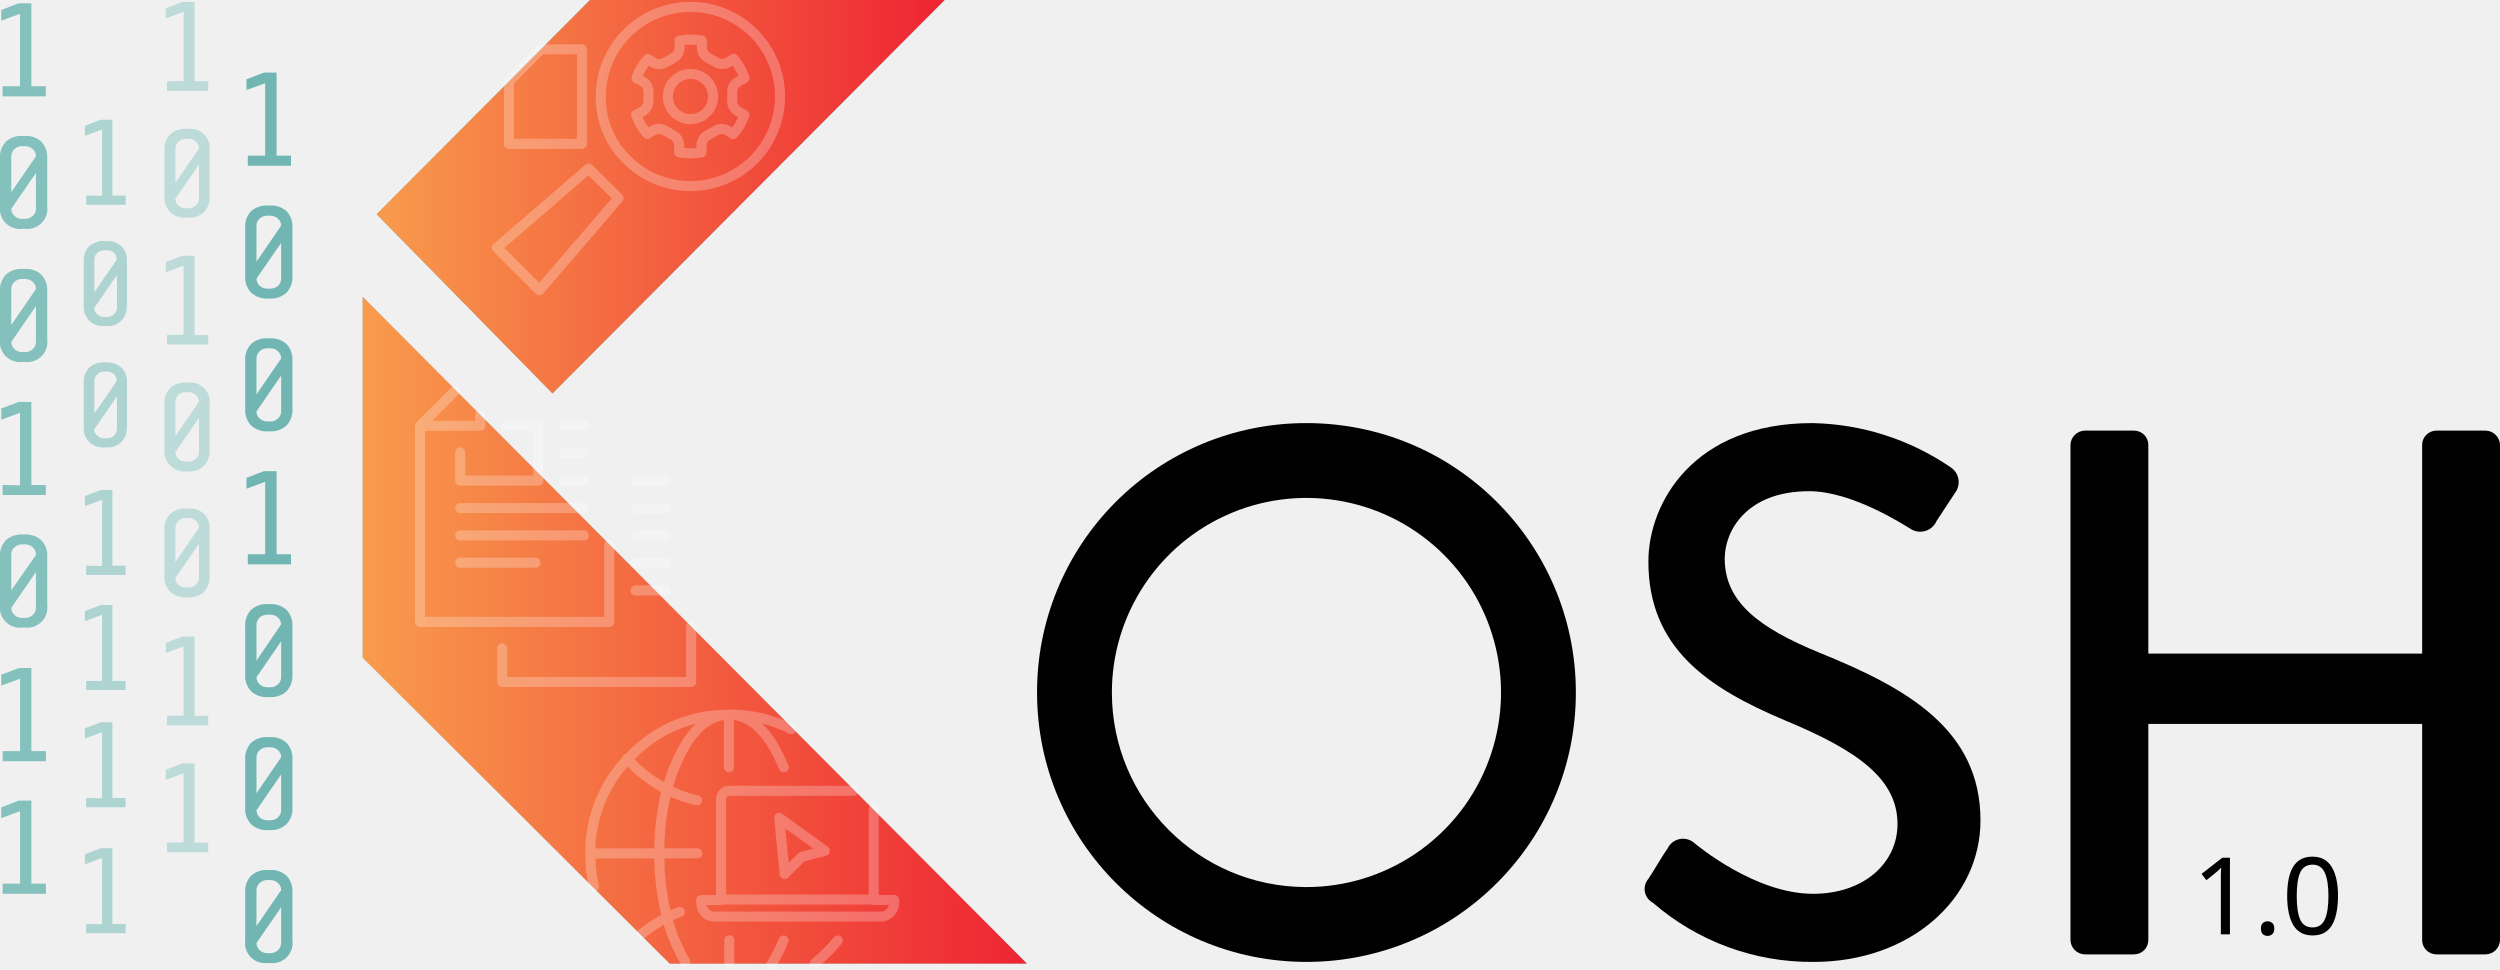
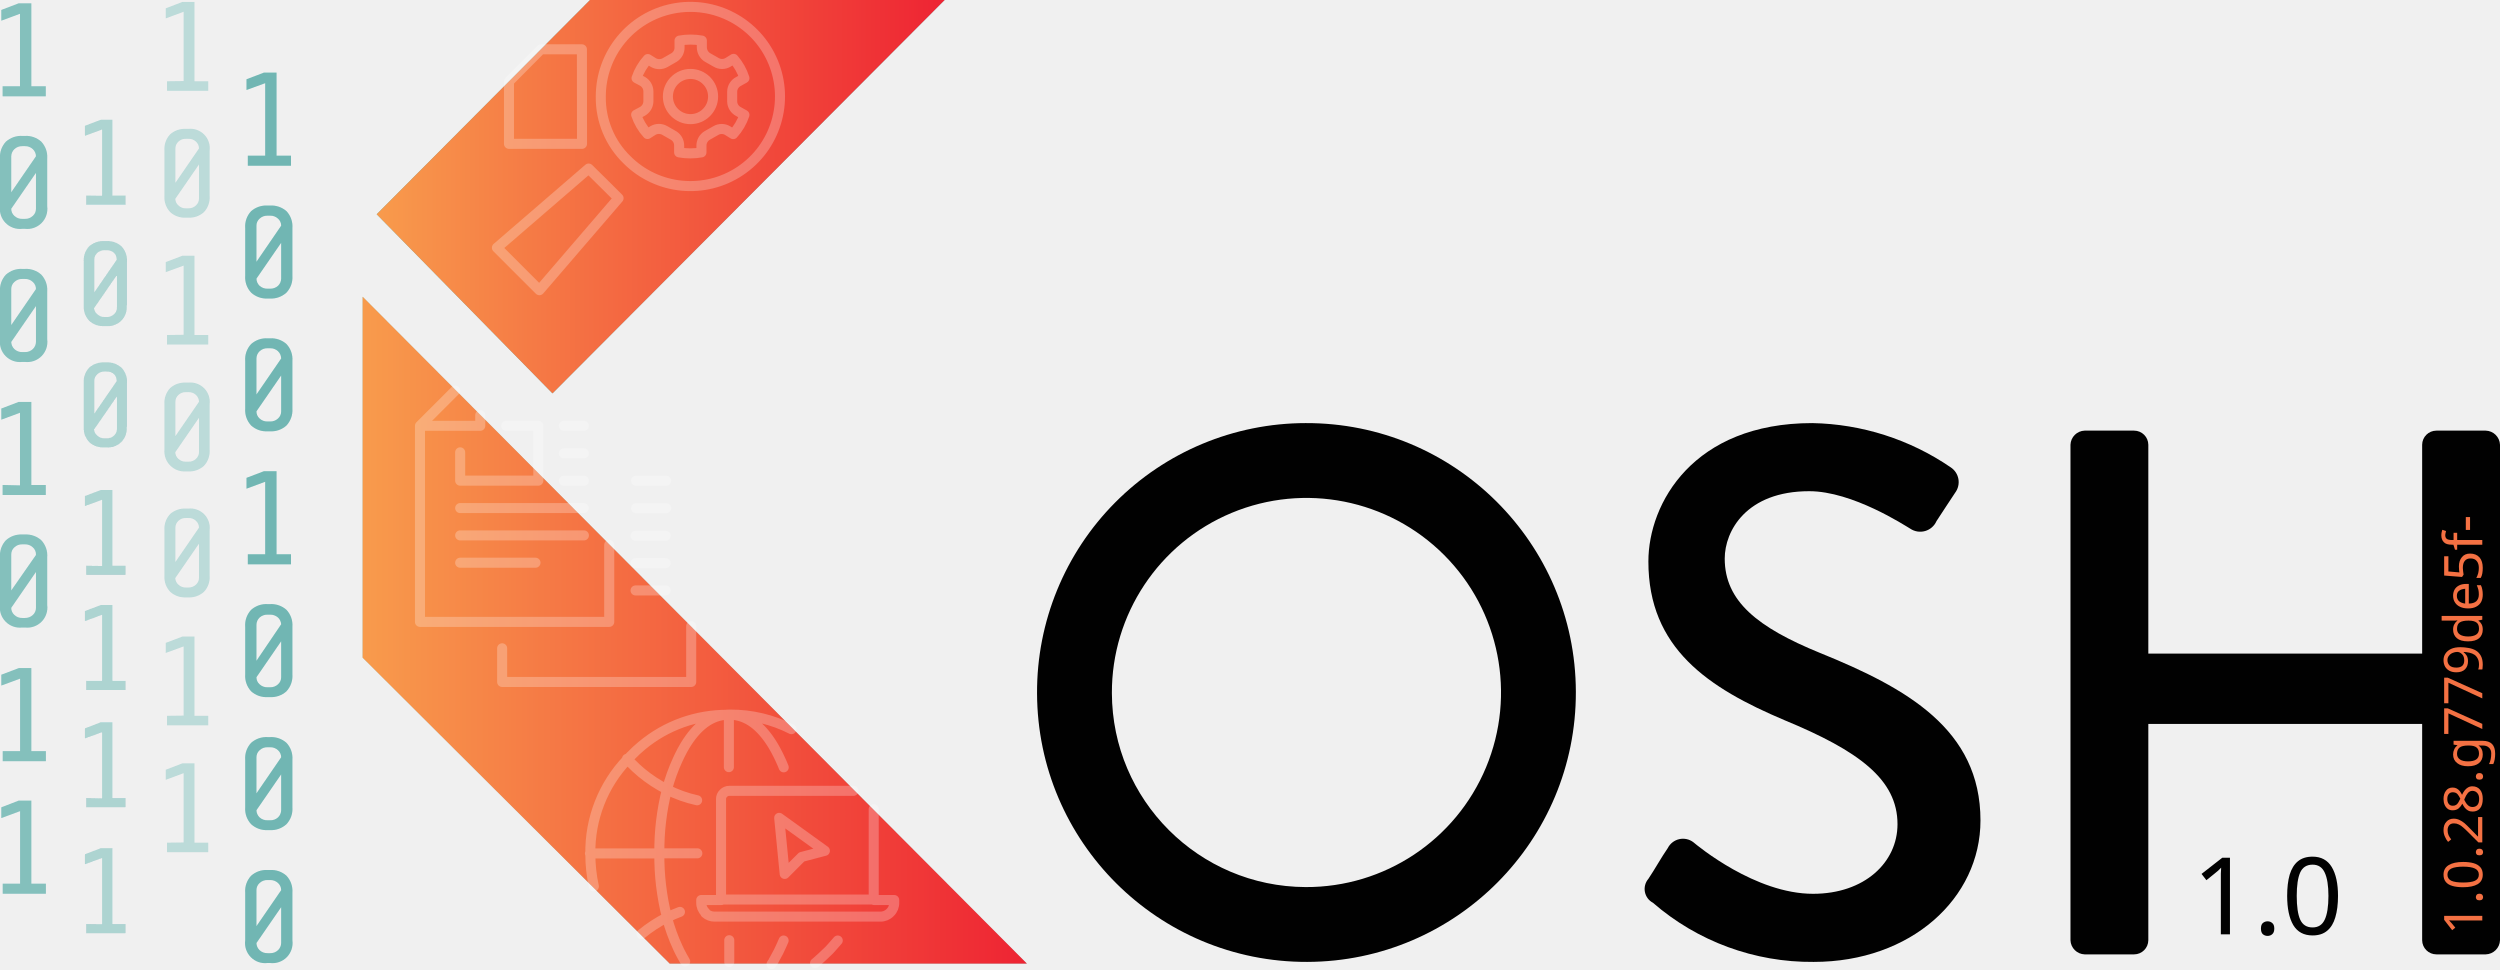
<svg xmlns="http://www.w3.org/2000/svg" xmlns:xlink="http://www.w3.org/1999/xlink" viewBox="0 0 248.88 96.48" version="1.1" id="svg4966">
  <defs id="defs4779">
    <style id="style4771">.cls-1{isolation:isolate;}.cls-2{fill:#010101;}.cls-10,.cls-12,.cls-3{fill:#afdedc;}.cls-10,.cls-11,.cls-12,.cls-13,.cls-3,.cls-9{mix-blend-mode:multiply;}.cls-4{fill:url(#New_Gradient_Swatch_copy_3);}.cls-5{fill:url(#New_Gradient_Swatch_copy_3-2);}.cls-6{opacity:0.25;}.cls-7,.cls-8{fill:none;stroke:#fff;stroke-linecap:round;stroke-linejoin:round;}.cls-7{fill-rule:evenodd;}.cls-10{opacity:0.7;}.cls-11,.cls-12{opacity:0.5;}.cls-13{opacity:0.65;}</style>
    <linearGradient id="New_Gradient_Swatch_copy_3" x1="37.5" y1="19.58" x2="94.04" y2="19.58" gradientUnits="userSpaceOnUse">
      <stop offset="0" stop-color="#f89b4c" id="stop4773" />
      <stop offset="1" stop-color="#ee2433" id="stop4775" />
    </linearGradient>
    <linearGradient id="New_Gradient_Swatch_copy_3-2" x1="36.1" y1="62.73" x2="102.23" y2="62.73" xlink:href="#New_Gradient_Swatch_copy_3" />
    <linearGradient xlink:href="#New_Gradient_Swatch_copy_3" id="linearGradient4972" gradientUnits="userSpaceOnUse" x1="37.5" y1="19.58" x2="94.04" y2="19.58" />
  </defs>
  <path class="cls-2" d="m 129.98,42.12 a 26.82,26.82 0 1 1 -26.74,26.89 26.77,26.77 0 0 1 26.74,-26.89 z m 0,46.19 a 19.37,19.37 0 1 0 -19.29,-19.3 19.37,19.37 0 0 0 19.29,19.3 z" id="path4781" style="isolation:isolate;fill:#010101" />
  <path class="cls-2" d="m 164.1,87.49 c 0.67,-1 1.26,-2.09 1.93,-3.06 a 1.7,1.7 0 0 1 2.54,-0.59 c 0.44,0.37 6.18,5.14 11.92,5.14 5.14,0 8.41,-3.13 8.41,-6.93 0,-4.47 -3.87,-7.3 -11.24,-10.35 -7.6,-3.21 -13.56,-7.16 -13.56,-15.8 0,-5.81 4.47,-13.78 16.31,-13.78 a 25.21,25.21 0 0 1 13.78,4.4 1.76,1.76 0 0 1 0.45,2.53 c -0.6,0.89 -1.27,1.94 -1.86,2.83 a 1.77,1.77 0 0 1 -2.61,0.75 c -0.52,-0.3 -5.74,-3.73 -10.06,-3.73 -6.25,0 -8.41,3.95 -8.41,6.71 0,4.24 3.27,6.85 9.46,9.38 8.64,3.5 16,7.6 16,16.69 0,7.75 -6.92,14.08 -16.61,14.08 a 24.07,24.07 0 0 1 -16,-5.89 1.55,1.55 0 0 1 -0.45,-2.38 z" id="path4783" style="isolation:isolate;fill:#010101" />
  <polygon class="cls-3" points="36.1,29.54 36.1,65.47 66.67,95.93 102.23,95.93 " id="polygon4793" style="isolation:isolate;mix-blend-mode:multiply;fill:#afdedc" />
  <polygon class="cls-3" points="55,39.16 94.04,0 58.74,0 37.5,21.33 " id="polygon4795" style="isolation:isolate;mix-blend-mode:multiply;fill:#afdedc" />
  <polygon class="cls-3" points="55,39.16 94.04,0 58.74,0 37.5,21.33 " id="polygon4797" style="isolation:isolate;mix-blend-mode:multiply;fill:#afdedc" />
  <polygon class="cls-4" points="55,39.16 94.04,0 58.74,0 37.5,21.33 " id="polygon4799" style="isolation:isolate;fill:url(#linearGradient4972)" />
  <polygon class="cls-5" points="36.1,29.54 36.1,65.47 66.67,95.93 102.23,95.93 " id="polygon4801" style="isolation:isolate;fill:url(#New_Gradient_Swatch_copy_3-2)" />
  <g class="cls-6" id="g4805" style="opacity:0.25;isolation:isolate">
    <path class="cls-7" d="m 140,443.25 v 2.82 h 7.78 v -5.46 h -3.2 m 7.74,5.47 h -2 m 0,-2.73 h 2 m 0,-2.74 h -2 M 140,448.8 h 12.3 M 142,439.55 v 1.06 h -6 v 19.52 h 18.84 v -7.67 M 136,440.61 l 3.51,-3.51 m 18,11.71 h 3 m 0,-2.73 h -3 m -13.33,16.68 v 3.35 H 163 v -5.56 m -23,-6.31 h 7.5 m 4.82,-2.72 H 140 m 20.46,5.48 h -3 m 0,-2.72 h 3 m 0,-2.72 h -3" transform="translate(-94.19,-398.22)" id="path4803" style="fill:none;fill-rule:evenodd;stroke:#ffffff;stroke-linecap:round;stroke-linejoin:round" />
  </g>
  <g class="cls-6" id="g4815" style="opacity:0.25;isolation:isolate">
    <polygon class="cls-8" points="50.67,8.11 50.67,14.32 57.94,14.32 57.93,4.91 53.85,4.91 " id="polygon4807" style="fill:none;stroke:#ffffff;stroke-linecap:round;stroke-linejoin:round" />
    <path class="cls-8" d="m 154.27,416.46 -1.48,-1.46 -9.13,7.88 v 0 l 4.23,4.23 v 0 l 7.88,-9.16 z" transform="translate(-94.19,-398.22)" id="path4809" style="fill:none;stroke:#ffffff;stroke-linecap:round;stroke-linejoin:round" />
    <path class="cls-8" d="m 156.62,414.14 a 8.92,8.92 0 1 0 -2.62,-6.31 8.6,8.6 0 0 0 2.62,6.31 z m 1.54,-7.82 -0.6,-0.32 a 5.42,5.42 0 0 1 1.12,-1.9 l 0.56,0.35 a 1.17,1.17 0 0 0 1.17,0 l 0.89,-0.51 a 1.15,1.15 0 0 0 0.54,-1 v -0.68 a 6.21,6.21 0 0 1 2.22,0 v 0.67 a 1.19,1.19 0 0 0 0.55,1 l 0.88,0.5 a 1.15,1.15 0 0 0 1.17,0 l 0.56,-0.35 a 5.4,5.4 0 0 1 1.08,1.92 l -0.59,0.33 a 1.16,1.16 0 0 0 -0.63,1 v 1 a 1.16,1.16 0 0 0 0.63,1 l 0.59,0.33 a 5.4,5.4 0 0 1 -1.12,1.91 l -0.56,-0.35 a 1.15,1.15 0 0 0 -1.17,0 l -0.88,0.5 a 1.18,1.18 0 0 0 -0.55,1 v 0.67 a 6.21,6.21 0 0 1 -2.22,0 v -0.67 a 1.15,1.15 0 0 0 -0.54,-1 l -0.89,-0.51 a 1.17,1.17 0 0 0 -1.17,0 l -0.55,0.35 a 5.38,5.38 0 0 1 -1.13,-1.92 l 0.6,-0.32 a 1.17,1.17 0 0 0 0.62,-1 v -1 a 1.17,1.17 0 0 0 -0.58,-1 z" transform="translate(-94.19,-398.22)" id="path4811" style="fill:none;stroke:#ffffff;stroke-linecap:round;stroke-linejoin:round" />
    <path class="cls-8" d="m 162.93,410.08 a 2.25,2.25 0 0 0 2.25,-2.25 2.25,2.25 0 1 0 -4.5,0 2.25,2.25 0 0 0 2.25,2.25 z" transform="translate(-94.19,-398.22)" id="path4813" style="fill:none;stroke:#ffffff;stroke-linecap:round;stroke-linejoin:round" />
  </g>
  <g class="cls-6" id="g4819" style="opacity:0.25;isolation:isolate">
    <path class="cls-7" d="m 166.75,474.59 v -5.22 h -0.16 c -1.6,0.06 -3,1.09 -4.2,3.07 -0.18,0.3 -0.36,0.63 -0.54,1 l -0.18,0.38 a 18.09,18.09 0 0 0 -1.08,3 12.61,12.61 0 0 0 3,1.07 m 3.14,-8.53 h 0.16 a 13.34,13.34 0 0 1 6.09,1.45 m 6.17,6.14 h -12.37 a 0.79,0.79 0 0 0 -0.57,0.25 0.76,0.76 0 0 0 -0.24,0.57 v 10 h 15.2 v -9 m -7.17,4.76 -1.69,1.69 -0.55,-5.58 4.55,3.28 z m -7.05,-14.16 c 1.6,0.06 3,1.09 4.2,3.07 0.18,0.3 0.36,0.63 0.54,1 l 0.18,0.38 c 0.12,0.26 0.24,0.52 0.34,0.79 m -18.9,11.85 a 14.8,14.8 0 0 1 -0.35,-3.23 v 0 a 13.32,13.32 0 0 1 3.68,-9.4 l 0.37,-0.38 a 14.06,14.06 0 0 1 1.08,-1 13.22,13.22 0 0 1 8.54,-3.07 M 161.88,489 a 12.26,12.26 0 0 0 -1.29,0.56 17.67,17.67 0 0 0 1.08,3 l 0.18,0.38 c 0.18,0.35 0.36,0.68 0.55,1 m -4.35,-2.73 a 13.68,13.68 0 0 1 2.54,-1.66 24.73,24.73 0 0 1 -0.76,-6.37 h -6.91 m 7.67,-6.38 a 24.78,24.78 0 0 0 -0.76,6.37 h 3.78 m -7,-9.41 0.37,0.39 a 14.06,14.06 0 0 0 1.08,1 13.68,13.68 0 0 0 2.54,1.66 m 10.4,17.39 0.08,-0.12 a 0.41,0.41 0 0 1 0.07,-0.11 q 0.27,-0.47 0.54,-1 l 0.18,-0.38 c 0.12,-0.24 0.22,-0.49 0.33,-0.74 m 5.39,0 c -0.21,0.25 -0.43,0.5 -0.65,0.74 -0.22,0.24 -0.24,0.26 -0.37,0.38 q -0.53,0.52 -1.08,1 l -0.16,0.13 M 166,487.82 h -2 v 0.24 a 1.31,1.31 0 0 0 0.41,1 v 0.06 a 1.34,1.34 0 0 0 0.92,0.35 h 16.48 a 1.32,1.32 0 0 0 1,-0.41 1.3,1.3 0 0 0 0.4,-1 v -0.24 h -2 m -14.42,4 V 494" transform="translate(-94.19,-398.22)" id="path4817" style="fill:none;fill-rule:evenodd;stroke:#ffffff;stroke-linecap:round;stroke-linejoin:round" />
  </g>
  <g class="cls-9" id="g4835" style="isolation:isolate;mix-blend-mode:multiply">
    <path class="cls-3" d="m 94.45,406.81 v 1 h 4.3 v -1 h -1.44 v -8.26 h -1.26 l -1.73,0.66 v 1.07 l 1.86,-0.69 v 7.22 z" transform="translate(-94.19,-398.22)" id="path4821" style="mix-blend-mode:multiply;fill:#afdedc" />
    <path class="cls-3" d="M 98.89,418.78 V 414 a 2.21,2.21 0 0 0 -0.59,-1.68 2.26,2.26 0 0 0 -1.63,-0.57 h -0.26 a 2.26,2.26 0 0 0 -1.63,0.57 2.21,2.21 0 0 0 -0.59,1.68 v 4.76 a 2,2 0 0 0 2.22,2.24 h 0.26 a 2,2 0 0 0 2.22,-2.25 z m -1.12,-5 -2.46,3.58 v -3.58 a 1,1 0 0 1 0.31,-0.71 1.09,1.09 0 0 1 0.79,-0.3 h 0.26 a 1.09,1.09 0 0 1 0.79,0.3 1,1 0 0 1 0.31,0.7 z m -2.46,5.22 2.46,-3.57 V 419 a 0.93,0.93 0 0 1 -0.31,0.71 1.09,1.09 0 0 1 -0.79,0.3 h -0.26 a 1.09,1.09 0 0 1 -0.79,-0.3 0.93,0.93 0 0 1 -0.31,-0.71 z" transform="translate(-94.19,-398.22)" id="path4823" style="mix-blend-mode:multiply;fill:#afdedc" />
    <path class="cls-3" d="m 98.89,432 v -4.76 a 2.21,2.21 0 0 0 -0.59,-1.68 2.26,2.26 0 0 0 -1.63,-0.57 h -0.26 a 2.26,2.26 0 0 0 -1.63,0.57 2.21,2.21 0 0 0 -0.59,1.68 V 432 a 2,2 0 0 0 2.22,2.25 h 0.26 A 2,2 0 0 0 98.89,432 Z m -1.12,-5 -2.46,3.58 V 427 a 0.93,0.93 0 0 1 0.31,-0.71 1.09,1.09 0 0 1 0.79,-0.3 h 0.26 a 1.09,1.09 0 0 1 0.79,0.3 0.93,0.93 0 0 1 0.31,0.71 z m -2.46,5.26 2.46,-3.57 v 3.57 a 1,1 0 0 1 -0.31,0.71 1.09,1.09 0 0 1 -0.79,0.3 h -0.26 a 1.09,1.09 0 0 1 -0.79,-0.3 1,1 0 0 1 -0.31,-0.71 z" transform="translate(-94.19,-398.22)" id="path4825" style="mix-blend-mode:multiply;fill:#afdedc" />
    <path class="cls-3" d="m 94.45,446.5 v 1 h 4.3 v -1 h -1.44 v -8.27 h -1.26 l -1.73,0.66 V 440 l 1.86,-0.69 v 7.23 z" transform="translate(-94.19,-398.22)" id="path4827" style="mix-blend-mode:multiply;fill:#afdedc" />
    <path class="cls-3" d="m 98.89,458.47 v -4.76 A 2.21,2.21 0 0 0 98.3,452 2.26,2.26 0 0 0 96.67,451.43 h -0.26 a 2.26,2.26 0 0 0 -1.63,0.57 2.21,2.21 0 0 0 -0.59,1.68 v 4.76 a 2,2 0 0 0 2.22,2.25 h 0.26 a 2,2 0 0 0 2.22,-2.25 z m -1.12,-5 -2.46,3.53 v -3.58 a 0.93,0.93 0 0 1 0.31,-0.71 1.09,1.09 0 0 1 0.79,-0.3 h 0.26 a 1.09,1.09 0 0 1 0.79,0.3 0.93,0.93 0 0 1 0.31,0.75 z m -2.46,5.26 2.46,-3.57 v 3.57 a 0.93,0.93 0 0 1 -0.31,0.71 1.09,1.09 0 0 1 -0.79,0.3 h -0.26 a 1.09,1.09 0 0 1 -0.79,-0.3 0.93,0.93 0 0 1 -0.31,-0.72 z" transform="translate(-94.19,-398.22)" id="path4829" style="mix-blend-mode:multiply;fill:#afdedc" />
    <path class="cls-3" d="m 94.46,473 v 1 h 4.3 v -1 h -1.45 v -8.27 h -1.25 l -1.74,0.66 v 1.08 l 1.87,-0.69 V 473 Z" transform="translate(-94.19,-398.22)" id="path4831" style="mix-blend-mode:multiply;fill:#afdedc" />
    <path class="cls-3" d="m 94.46,486.19 v 1 h 4.3 v -1 h -1.45 v -8.27 h -1.25 l -1.74,0.67 v 1.07 l 1.87,-0.69 v 7.22 z" transform="translate(-94.19,-398.22)" id="path4833" style="mix-blend-mode:multiply;fill:#afdedc" />
  </g>
  <g class="cls-9" id="g4851" style="isolation:isolate;mix-blend-mode:multiply">
    <path class="cls-3" d="m 118.86,413.72 v 1 h 4.3 v -1 h -1.44 v -8.27 h -1.26 l -1.73,0.66 v 1.07 l 1.86,-0.68 v 7.22 z" transform="translate(-94.19,-398.22)" id="path4837" style="mix-blend-mode:multiply;fill:#afdedc" />
    <path class="cls-3" d="m 123.3,425.69 v -4.77 a 2.21,2.21 0 0 0 -0.59,-1.68 2.3,2.3 0 0 0 -1.63,-0.56 h -0.26 a 2.3,2.3 0 0 0 -1.63,0.56 2.21,2.21 0 0 0 -0.59,1.68 v 4.77 a 2.2,2.2 0 0 0 0.6,1.67 2.26,2.26 0 0 0 1.62,0.58 h 0.26 a 2.26,2.26 0 0 0 1.62,-0.58 2.2,2.2 0 0 0 0.6,-1.67 z m -1.12,-5 -2.46,3.59 v -3.59 a 0.91,0.91 0 0 1 0.31,-0.7 1.09,1.09 0 0 1 0.79,-0.3 h 0.26 a 1.09,1.09 0 0 1 0.79,0.3 0.91,0.91 0 0 1 0.31,0.68 z m -2.46,5.27 2.46,-3.57 v 3.57 a 1,1 0 0 1 -0.31,0.71 1.13,1.13 0 0 1 -0.79,0.29 h -0.26 a 1.13,1.13 0 0 1 -0.79,-0.29 1,1 0 0 1 -0.31,-0.73 z" transform="translate(-94.19,-398.22)" id="path4839" style="mix-blend-mode:multiply;fill:#afdedc" />
    <path class="cls-3" d="m 123.3,438.91 v -4.76 a 2.21,2.21 0 0 0 -0.59,-1.68 2.26,2.26 0 0 0 -1.63,-0.57 h -0.26 a 2.26,2.26 0 0 0 -1.63,0.57 2.21,2.21 0 0 0 -0.59,1.68 v 4.76 a 2.23,2.23 0 0 0 0.6,1.68 2.26,2.26 0 0 0 1.62,0.57 h 0.26 a 2.26,2.26 0 0 0 1.62,-0.57 2.23,2.23 0 0 0 0.6,-1.68 z m -1.12,-5 -2.46,3.58 v -3.59 a 1,1 0 0 1 0.31,-0.71 1.09,1.09 0 0 1 0.79,-0.3 h 0.26 a 1.09,1.09 0 0 1 0.79,0.3 1,1 0 0 1 0.31,0.71 z m -2.46,5.26 2.46,-3.57 v 3.57 a 0.93,0.93 0 0 1 -0.31,0.71 1.09,1.09 0 0 1 -0.79,0.3 h -0.26 a 1.09,1.09 0 0 1 -0.79,-0.3 0.93,0.93 0 0 1 -0.31,-0.72 z" transform="translate(-94.19,-398.22)" id="path4841" style="mix-blend-mode:multiply;fill:#afdedc" />
    <path class="cls-3" d="m 118.86,453.4 v 1 h 4.3 v -1 h -1.44 v -8.27 h -1.26 l -1.73,0.66 v 1.08 l 1.86,-0.69 v 7.22 z" transform="translate(-94.19,-398.22)" id="path4843" style="mix-blend-mode:multiply;fill:#afdedc" />
    <path class="cls-3" d="m 123.3,465.37 v -4.76 a 2.21,2.21 0 0 0 -0.59,-1.68 2.26,2.26 0 0 0 -1.63,-0.57 h -0.26 a 2.26,2.26 0 0 0 -1.63,0.57 2.21,2.21 0 0 0 -0.59,1.68 v 4.76 a 2.23,2.23 0 0 0 0.6,1.68 2.26,2.26 0 0 0 1.62,0.57 h 0.26 a 2.26,2.26 0 0 0 1.62,-0.57 2.23,2.23 0 0 0 0.6,-1.68 z m -1.12,-5 -2.46,3.63 v -3.59 a 1,1 0 0 1 0.31,-0.71 1.13,1.13 0 0 1 0.79,-0.29 h 0.26 a 1.13,1.13 0 0 1 0.79,0.29 1,1 0 0 1 0.31,0.66 z m -2.46,5.27 2.46,-3.58 v 3.58 a 0.91,0.91 0 0 1 -0.31,0.7 1.09,1.09 0 0 1 -0.79,0.3 h -0.26 a 1.09,1.09 0 0 1 -0.79,-0.3 0.91,0.91 0 0 1 -0.31,-0.71 z" transform="translate(-94.19,-398.22)" id="path4845" style="mix-blend-mode:multiply;fill:#afdedc" />
    <path class="cls-3" d="m 123.3,478.61 v -4.76 a 2.21,2.21 0 0 0 -0.59,-1.68 2.26,2.26 0 0 0 -1.63,-0.57 h -0.26 a 2.26,2.26 0 0 0 -1.63,0.57 2.21,2.21 0 0 0 -0.59,1.68 v 4.76 a 2.2,2.2 0 0 0 0.6,1.67 2.26,2.26 0 0 0 1.62,0.58 h 0.26 a 2.26,2.26 0 0 0 1.62,-0.58 2.2,2.2 0 0 0 0.6,-1.67 z m -1.12,-5 -2.46,3.59 v -3.59 a 0.93,0.93 0 0 1 0.31,-0.7 1.09,1.09 0 0 1 0.79,-0.3 h 0.26 a 1.09,1.09 0 0 1 0.79,0.3 0.93,0.93 0 0 1 0.31,0.68 z m -2.46,5.27 2.46,-3.57 v 3.57 a 1,1 0 0 1 -0.31,0.71 1.09,1.09 0 0 1 -0.79,0.29 h -0.26 a 1.09,1.09 0 0 1 -0.79,-0.29 1,1 0 0 1 -0.31,-0.73 z" transform="translate(-94.19,-398.22)" id="path4847" style="mix-blend-mode:multiply;fill:#afdedc" />
    <path class="cls-3" d="m 123.3,491.84 v -4.76 a 2.21,2.21 0 0 0 -0.59,-1.68 2.26,2.26 0 0 0 -1.63,-0.57 h -0.26 a 2.26,2.26 0 0 0 -1.63,0.57 2.21,2.21 0 0 0 -0.59,1.68 v 4.76 a 2,2 0 0 0 2.22,2.25 h 0.26 a 2,2 0 0 0 2.22,-2.25 z m -1.12,-5 -2.46,3.58 v -3.58 a 0.93,0.93 0 0 1 0.31,-0.71 1.09,1.09 0 0 1 0.79,-0.3 h 0.26 a 1.09,1.09 0 0 1 0.79,0.3 0.93,0.93 0 0 1 0.31,0.7 z m -2.46,5.26 2.46,-3.57 v 3.57 a 1,1 0 0 1 -0.31,0.71 1.09,1.09 0 0 1 -0.79,0.3 h -0.26 a 1.09,1.09 0 0 1 -0.79,-0.3 1,1 0 0 1 -0.31,-0.72 z" transform="translate(-94.19,-398.22)" id="path4849" style="mix-blend-mode:multiply;fill:#afdedc" />
  </g>
  <path class="cls-10" d="m 16.63,8.09 v 0.95 h 4.1 V 8.09 h -1.37 v -7.9 h -1.2 L 16.5,0.83 v 1 l 1.78,-0.66 v 6.9 z" id="path4853" style="opacity:0.7;isolation:isolate;mix-blend-mode:multiply;fill:#afdedc" />
  <path class="cls-10" d="M 20.87,19.53 V 14.98 A 1.93,1.93 0 0 0 18.75,12.83 H 18.5 a 2.18,2.18 0 0 0 -1.56,0.54 2.14,2.14 0 0 0 -0.57,1.61 v 4.55 a 2.11,2.11 0 0 0 0.58,1.59 2.13,2.13 0 0 0 1.55,0.55 h 0.25 a 2.15,2.15 0 0 0 1.55,-0.55 2.1,2.1 0 0 0 0.57,-1.59 z m -1.06,-4.75 -2.35,3.42 v -3.42 a 0.91,0.91 0 0 1 0.3,-0.68 1,1 0 0 1 0.75,-0.28 h 0.25 a 1,1 0 0 1 0.75,0.28 0.91,0.91 0 0 1 0.3,0.68 z m -2.35,5 2.35,-3.41 v 3.41 a 0.89,0.89 0 0 1 -0.3,0.67 1.05,1.05 0 0 1 -0.75,0.29 h -0.25 a 1,1 0 0 1 -0.75,-0.29 0.89,0.89 0 0 1 -0.31,-0.67 z" id="path4855" style="opacity:0.7;isolation:isolate;mix-blend-mode:multiply;fill:#afdedc" />
  <path class="cls-10" d="m 16.63,33.35 v 0.95 h 4.1 v -0.95 h -1.37 v -7.89 h -1.2 l -1.66,0.63 v 1 l 1.78,-0.65 v 6.89 z" id="path4857" style="opacity:0.7;isolation:isolate;mix-blend-mode:multiply;fill:#afdedc" />
  <path class="cls-10" d="M 20.87,44.78 V 40.24 A 1.93,1.93 0 0 0 18.75,38.09 H 18.5 a 2.18,2.18 0 0 0 -1.56,0.54 2.14,2.14 0 0 0 -0.57,1.61 v 4.54 a 2,2 0 0 0 2.13,2.15 h 0.25 a 2.15,2.15 0 0 0 1.55,-0.55 2.11,2.11 0 0 0 0.57,-1.6 z M 19.81,40 17.46,43.42 V 40 a 0.91,0.91 0 0 1 0.3,-0.68 1,1 0 0 1 0.75,-0.28 h 0.25 a 1,1 0 0 1 0.75,0.28 0.91,0.91 0 0 1 0.3,0.68 z m -2.35,5 2.35,-3.41 V 45 a 0.9,0.9 0 0 1 -0.3,0.68 1,1 0 0 1 -0.75,0.28 h -0.25 a 1,1 0 0 1 -0.75,-0.28 0.9,0.9 0 0 1 -0.31,-0.66 z" id="path4859" style="opacity:0.7;isolation:isolate;mix-blend-mode:multiply;fill:#afdedc" />
  <path class="cls-10" d="m 16.63,71.26 v 0.95 h 4.1 v -0.95 h -1.37 v -7.89 h -1.2 L 16.5,64 v 1 l 1.78,-0.65 v 6.89 z" id="path4861" style="opacity:0.7;isolation:isolate;mix-blend-mode:multiply;fill:#afdedc" />
  <path class="cls-10" d="M 20.87,57.32 V 52.78 A 1.93,1.93 0 0 0 18.75,50.63 H 18.5 a 2.18,2.18 0 0 0 -1.56,0.54 2.14,2.14 0 0 0 -0.57,1.61 v 4.55 a 2.09,2.09 0 0 0 0.58,1.59 2.13,2.13 0 0 0 1.55,0.55 h 0.25 a 2.15,2.15 0 0 0 1.55,-0.55 2.09,2.09 0 0 0 0.57,-1.6 z m -1.06,-4.79 -2.35,3.42 v -3.42 a 0.91,0.91 0 0 1 0.3,-0.68 1,1 0 0 1 0.75,-0.28 h 0.25 a 1,1 0 0 1 0.75,0.28 0.91,0.91 0 0 1 0.3,0.68 z m -2.35,5 2.35,-3.41 v 3.41 a 0.89,0.89 0 0 1 -0.3,0.67 1.05,1.05 0 0 1 -0.75,0.29 H 18.51 A 1,1 0 0 1 17.76,58.2 0.89,0.89 0 0 1 17.45,57.56 Z" id="path4863" style="opacity:0.7;isolation:isolate;mix-blend-mode:multiply;fill:#afdedc" />
  <path class="cls-10" d="m 16.63,83.89 v 0.95 h 4.1 v -0.95 h -1.37 v -7.9 h -1.2 l -1.66,0.64 v 1 l 1.78,-0.66 v 6.9 z" id="path4865" style="opacity:0.7;isolation:isolate;mix-blend-mode:multiply;fill:#afdedc" />
  <g class="cls-11" id="g4881" style="opacity:0.5;isolation:isolate;mix-blend-mode:multiply">
    <path class="cls-12" d="m 102.77,417.69 v 0.91 h 3.92 v -0.91 h -1.31 v -7.55 h -1.15 l -1.58,0.6 v 1 l 1.7,-0.63 v 6.6 z" transform="translate(-94.19,-398.22)" id="path4867" style="opacity:0.5;mix-blend-mode:multiply;fill:#afdedc" />
    <path class="cls-12" d="m 106.83,428.63 v -4.35 a 2,2 0 0 0 -0.55,-1.54 2.07,2.07 0 0 0 -1.48,-0.52 h -0.24 a 2.09,2.09 0 0 0 -1.49,0.52 2,2 0 0 0 -0.54,1.54 v 4.35 a 2,2 0 0 0 0.55,1.53 2,2 0 0 0 1.48,0.52 h 0.24 a 1.86,1.86 0 0 0 2,-2.05 z m -1,-4.58 -2.25,3.27 v -3.27 a 0.87,0.87 0 0 1 0.29,-0.65 1,1 0 0 1 0.72,-0.27 h 0.24 a 1,1 0 0 1 0.72,0.27 0.86,0.86 0 0 1 0.25,0.65 z m -2.25,4.81 2.25,-3.26 v 3.26 a 0.84,0.84 0 0 1 -0.28,0.64 1,1 0 0 1 -0.72,0.28 h -0.24 a 1,1 0 0 1 -0.72,-0.28 0.85,0.85 0 0 1 -0.32,-0.64 z" transform="translate(-94.19,-398.22)" id="path4869" style="opacity:0.5;mix-blend-mode:multiply;fill:#afdedc" />
    <path class="cls-12" d="m 102.77,466 v 0.91 h 3.92 V 466 h -1.31 v -7.55 h -1.15 l -1.58,0.6 v 1 l 1.7,-0.63 V 466 Z" transform="translate(-94.19,-398.22)" id="path4871" style="opacity:0.5;mix-blend-mode:multiply;fill:#afdedc" />
    <path class="cls-12" d="m 102.77,490.21 v 0.91 h 3.92 v -0.91 h -1.31 v -7.55 h -1.15 l -1.58,0.6 v 1 l 1.7,-0.63 v 6.6 z" transform="translate(-94.19,-398.22)" id="path4873" style="opacity:0.5;mix-blend-mode:multiply;fill:#afdedc" />
    <path class="cls-12" d="m 102.77,454.54 v 0.91 h 3.92 v -0.91 h -1.31 V 447 h -1.15 l -1.58,0.6 v 1 l 1.7,-0.63 v 6.6 z" transform="translate(-94.19,-398.22)" id="path4875" style="opacity:0.5;mix-blend-mode:multiply;fill:#afdedc" />
    <path class="cls-12" d="m 106.83,440.71 v -4.35 a 2,2 0 0 0 -0.55,-1.54 2.07,2.07 0 0 0 -1.48,-0.52 h -0.24 a 2.09,2.09 0 0 0 -1.49,0.52 2,2 0 0 0 -0.54,1.54 v 4.35 a 2,2 0 0 0 0.55,1.53 2,2 0 0 0 1.48,0.52 h 0.24 a 1.86,1.86 0 0 0 2,-2.05 z m -1,-4.58 -2.25,3.27 v -3.27 a 0.87,0.87 0 0 1 0.29,-0.65 1,1 0 0 1 0.72,-0.27 h 0.24 a 1,1 0 0 1 0.72,0.27 0.86,0.86 0 0 1 0.25,0.65 z m -2.25,4.81 2.25,-3.26 v 3.26 a 0.84,0.84 0 0 1 -0.28,0.64 1,1 0 0 1 -0.72,0.28 h -0.24 a 1,1 0 0 1 -0.72,-0.28 0.85,0.85 0 0 1 -0.32,-0.64 z" transform="translate(-94.19,-398.22)" id="path4877" style="opacity:0.5;mix-blend-mode:multiply;fill:#afdedc" />
    <path class="cls-12" d="m 102.77,477.67 v 0.91 h 3.92 v -0.91 h -1.31 v -7.55 h -1.15 l -1.58,0.61 v 1 l 1.7,-0.62 v 6.59 z" transform="translate(-94.19,-398.22)" id="path4879" style="opacity:0.5;mix-blend-mode:multiply;fill:#afdedc" />
  </g>
  <g class="cls-11" id="g4897" style="opacity:0.5;isolation:isolate;mix-blend-mode:multiply">
    <path class="cls-12" d="m 102.77,417.69 v 0.91 h 3.92 v -0.91 h -1.31 v -7.55 h -1.15 l -1.58,0.6 v 1 l 1.7,-0.63 v 6.6 z" transform="translate(-94.19,-398.22)" id="path4883" style="opacity:0.5;mix-blend-mode:multiply;fill:#afdedc" />
    <path class="cls-12" d="m 106.83,428.63 v -4.35 a 2,2 0 0 0 -0.55,-1.54 2.07,2.07 0 0 0 -1.48,-0.52 h -0.24 a 2.09,2.09 0 0 0 -1.49,0.52 2,2 0 0 0 -0.54,1.54 v 4.35 a 2,2 0 0 0 0.55,1.53 2,2 0 0 0 1.48,0.52 h 0.24 a 1.86,1.86 0 0 0 2,-2.05 z m -1,-4.58 -2.25,3.27 v -3.27 a 0.87,0.87 0 0 1 0.29,-0.65 1,1 0 0 1 0.72,-0.27 h 0.24 a 1,1 0 0 1 0.72,0.27 0.86,0.86 0 0 1 0.25,0.65 z m -2.25,4.81 2.25,-3.26 v 3.26 a 0.84,0.84 0 0 1 -0.28,0.64 1,1 0 0 1 -0.72,0.28 h -0.24 a 1,1 0 0 1 -0.72,-0.28 0.85,0.85 0 0 1 -0.32,-0.64 z" transform="translate(-94.19,-398.22)" id="path4885" style="opacity:0.5;mix-blend-mode:multiply;fill:#afdedc" />
    <path class="cls-12" d="m 102.77,466 v 0.91 h 3.92 V 466 h -1.31 v -7.55 h -1.15 l -1.58,0.6 v 1 l 1.7,-0.63 V 466 Z" transform="translate(-94.19,-398.22)" id="path4887" style="opacity:0.5;mix-blend-mode:multiply;fill:#afdedc" />
    <path class="cls-12" d="m 102.77,490.21 v 0.91 h 3.92 v -0.91 h -1.31 v -7.55 h -1.15 l -1.58,0.6 v 1 l 1.7,-0.63 v 6.6 z" transform="translate(-94.19,-398.22)" id="path4889" style="opacity:0.5;mix-blend-mode:multiply;fill:#afdedc" />
    <path class="cls-12" d="m 102.77,454.54 v 0.91 h 3.92 v -0.91 h -1.31 V 447 h -1.15 l -1.58,0.6 v 1 l 1.7,-0.63 v 6.6 z" transform="translate(-94.19,-398.22)" id="path4891" style="opacity:0.5;mix-blend-mode:multiply;fill:#afdedc" />
    <path class="cls-12" d="m 106.83,440.71 v -4.35 a 2,2 0 0 0 -0.55,-1.54 2.07,2.07 0 0 0 -1.48,-0.52 h -0.24 a 2.09,2.09 0 0 0 -1.49,0.52 2,2 0 0 0 -0.54,1.54 v 4.35 a 2,2 0 0 0 0.55,1.53 2,2 0 0 0 1.48,0.52 h 0.24 a 1.86,1.86 0 0 0 2,-2.05 z m -1,-4.58 -2.25,3.27 v -3.27 a 0.87,0.87 0 0 1 0.29,-0.65 1,1 0 0 1 0.72,-0.27 h 0.24 a 1,1 0 0 1 0.72,0.27 0.86,0.86 0 0 1 0.25,0.65 z m -2.25,4.81 2.25,-3.26 v 3.26 a 0.84,0.84 0 0 1 -0.28,0.64 1,1 0 0 1 -0.72,0.28 h -0.24 a 1,1 0 0 1 -0.72,-0.28 0.85,0.85 0 0 1 -0.32,-0.64 z" transform="translate(-94.19,-398.22)" id="path4893" style="opacity:0.5;mix-blend-mode:multiply;fill:#afdedc" />
    <path class="cls-12" d="m 102.77,477.67 v 0.91 h 3.92 v -0.91 h -1.31 v -7.55 h -1.15 l -1.58,0.61 v 1 l 1.7,-0.62 v 6.59 z" transform="translate(-94.19,-398.22)" id="path4895" style="opacity:0.5;mix-blend-mode:multiply;fill:#afdedc" />
  </g>
  <g class="cls-11" id="g4913" style="opacity:0.5;isolation:isolate;mix-blend-mode:multiply">
    <path class="cls-12" d="m 102.77,417.69 v 0.91 h 3.92 v -0.91 h -1.31 v -7.55 h -1.15 l -1.58,0.6 v 1 l 1.7,-0.63 v 6.6 z" transform="translate(-94.19,-398.22)" id="path4899" style="opacity:0.5;mix-blend-mode:multiply;fill:#afdedc" />
    <path class="cls-12" d="m 106.83,428.63 v -4.35 a 2,2 0 0 0 -0.55,-1.54 2.07,2.07 0 0 0 -1.48,-0.52 h -0.24 a 2.09,2.09 0 0 0 -1.49,0.52 2,2 0 0 0 -0.54,1.54 v 4.35 a 2,2 0 0 0 0.55,1.53 2,2 0 0 0 1.48,0.52 h 0.24 a 1.86,1.86 0 0 0 2,-2.05 z m -1,-4.58 -2.25,3.27 v -3.27 a 0.87,0.87 0 0 1 0.29,-0.65 1,1 0 0 1 0.72,-0.27 h 0.24 a 1,1 0 0 1 0.72,0.27 0.86,0.86 0 0 1 0.25,0.65 z m -2.25,4.81 2.25,-3.26 v 3.26 a 0.84,0.84 0 0 1 -0.28,0.64 1,1 0 0 1 -0.72,0.28 h -0.24 a 1,1 0 0 1 -0.72,-0.28 0.85,0.85 0 0 1 -0.32,-0.64 z" transform="translate(-94.19,-398.22)" id="path4901" style="opacity:0.5;mix-blend-mode:multiply;fill:#afdedc" />
    <path class="cls-12" d="m 102.77,466 v 0.91 h 3.92 V 466 h -1.31 v -7.55 h -1.15 l -1.58,0.6 v 1 l 1.7,-0.63 V 466 Z" transform="translate(-94.19,-398.22)" id="path4903" style="opacity:0.5;mix-blend-mode:multiply;fill:#afdedc" />
    <path class="cls-12" d="m 102.77,490.21 v 0.91 h 3.92 v -0.91 h -1.31 v -7.55 h -1.15 l -1.58,0.6 v 1 l 1.7,-0.63 v 6.6 z" transform="translate(-94.19,-398.22)" id="path4905" style="opacity:0.5;mix-blend-mode:multiply;fill:#afdedc" />
    <path class="cls-12" d="m 102.77,454.54 v 0.91 h 3.92 v -0.91 h -1.31 V 447 h -1.15 l -1.58,0.6 v 1 l 1.7,-0.63 v 6.6 z" transform="translate(-94.19,-398.22)" id="path4907" style="opacity:0.5;mix-blend-mode:multiply;fill:#afdedc" />
    <path class="cls-12" d="m 106.83,440.71 v -4.35 a 2,2 0 0 0 -0.55,-1.54 2.07,2.07 0 0 0 -1.48,-0.52 h -0.24 a 2.09,2.09 0 0 0 -1.49,0.52 2,2 0 0 0 -0.54,1.54 v 4.35 a 2,2 0 0 0 0.55,1.53 2,2 0 0 0 1.48,0.52 h 0.24 a 1.86,1.86 0 0 0 2,-2.05 z m -1,-4.58 -2.25,3.27 v -3.27 a 0.87,0.87 0 0 1 0.29,-0.65 1,1 0 0 1 0.72,-0.27 h 0.24 a 1,1 0 0 1 0.72,0.27 0.86,0.86 0 0 1 0.25,0.65 z m -2.25,4.81 2.25,-3.26 v 3.26 a 0.84,0.84 0 0 1 -0.28,0.64 1,1 0 0 1 -0.72,0.28 h -0.24 a 1,1 0 0 1 -0.72,-0.28 0.85,0.85 0 0 1 -0.32,-0.64 z" transform="translate(-94.19,-398.22)" id="path4909" style="opacity:0.5;mix-blend-mode:multiply;fill:#afdedc" />
    <path class="cls-12" d="m 102.77,477.67 v 0.91 h 3.92 v -0.91 h -1.31 v -7.55 h -1.15 l -1.58,0.61 v 1 l 1.7,-0.62 v 6.59 z" transform="translate(-94.19,-398.22)" id="path4911" style="opacity:0.5;mix-blend-mode:multiply;fill:#afdedc" />
  </g>
  <g class="cls-11" id="g4929" style="opacity:0.5;isolation:isolate;mix-blend-mode:multiply">
    <path class="cls-12" d="m 102.77,417.69 v 0.91 h 3.92 v -0.91 h -1.31 v -7.55 h -1.15 l -1.58,0.6 v 1 l 1.7,-0.63 v 6.6 z" transform="translate(-94.19,-398.22)" id="path4915" style="opacity:0.5;mix-blend-mode:multiply;fill:#afdedc" />
    <path class="cls-12" d="m 106.83,428.63 v -4.35 a 2,2 0 0 0 -0.55,-1.54 2.07,2.07 0 0 0 -1.48,-0.52 h -0.24 a 2.09,2.09 0 0 0 -1.49,0.52 2,2 0 0 0 -0.54,1.54 v 4.35 a 2,2 0 0 0 0.55,1.53 2,2 0 0 0 1.48,0.52 h 0.24 a 1.86,1.86 0 0 0 2,-2.05 z m -1,-4.58 -2.25,3.27 v -3.27 a 0.87,0.87 0 0 1 0.29,-0.65 1,1 0 0 1 0.72,-0.27 h 0.24 a 1,1 0 0 1 0.72,0.27 0.86,0.86 0 0 1 0.25,0.65 z m -2.25,4.81 2.25,-3.26 v 3.26 a 0.84,0.84 0 0 1 -0.28,0.64 1,1 0 0 1 -0.72,0.28 h -0.24 a 1,1 0 0 1 -0.72,-0.28 0.85,0.85 0 0 1 -0.32,-0.64 z" transform="translate(-94.19,-398.22)" id="path4917" style="opacity:0.5;mix-blend-mode:multiply;fill:#afdedc" />
    <path class="cls-12" d="m 102.77,466 v 0.91 h 3.92 V 466 h -1.31 v -7.55 h -1.15 l -1.58,0.6 v 1 l 1.7,-0.63 V 466 Z" transform="translate(-94.19,-398.22)" id="path4919" style="opacity:0.5;mix-blend-mode:multiply;fill:#afdedc" />
    <path class="cls-12" d="m 102.77,490.21 v 0.91 h 3.92 v -0.91 h -1.31 v -7.55 h -1.15 l -1.58,0.6 v 1 l 1.7,-0.63 v 6.6 z" transform="translate(-94.19,-398.22)" id="path4921" style="opacity:0.5;mix-blend-mode:multiply;fill:#afdedc" />
    <path class="cls-12" d="m 102.77,454.54 v 0.91 h 3.92 v -0.91 h -1.31 V 447 h -1.15 l -1.58,0.6 v 1 l 1.7,-0.63 v 6.6 z" transform="translate(-94.19,-398.22)" id="path4923" style="opacity:0.5;mix-blend-mode:multiply;fill:#afdedc" />
    <path class="cls-12" d="m 106.83,440.71 v -4.35 a 2,2 0 0 0 -0.55,-1.54 2.07,2.07 0 0 0 -1.48,-0.52 h -0.24 a 2.09,2.09 0 0 0 -1.49,0.52 2,2 0 0 0 -0.54,1.54 v 4.35 a 2,2 0 0 0 0.55,1.53 2,2 0 0 0 1.48,0.52 h 0.24 a 1.86,1.86 0 0 0 2,-2.05 z m -1,-4.58 -2.25,3.27 v -3.27 a 0.87,0.87 0 0 1 0.29,-0.65 1,1 0 0 1 0.72,-0.27 h 0.24 a 1,1 0 0 1 0.72,0.27 0.86,0.86 0 0 1 0.25,0.65 z m -2.25,4.81 2.25,-3.26 v 3.26 a 0.84,0.84 0 0 1 -0.28,0.64 1,1 0 0 1 -0.72,0.28 h -0.24 a 1,1 0 0 1 -0.72,-0.28 0.85,0.85 0 0 1 -0.32,-0.64 z" transform="translate(-94.19,-398.22)" id="path4925" style="opacity:0.5;mix-blend-mode:multiply;fill:#afdedc" />
    <path class="cls-12" d="m 102.77,477.67 v 0.91 h 3.92 v -0.91 h -1.31 v -7.55 h -1.15 l -1.58,0.61 v 1 l 1.7,-0.62 v 6.59 z" transform="translate(-94.19,-398.22)" id="path4927" style="opacity:0.5;mix-blend-mode:multiply;fill:#afdedc" />
  </g>
  <g class="cls-9" id="g4945" style="isolation:isolate;mix-blend-mode:multiply">
    <path class="cls-3" d="m 118.86,413.72 v 1 h 4.3 v -1 h -1.44 v -8.27 h -1.26 l -1.73,0.66 v 1.07 l 1.86,-0.68 v 7.22 z" transform="translate(-94.19,-398.22)" id="path4931" style="mix-blend-mode:multiply;fill:#afdedc" />
    <path class="cls-3" d="m 123.3,425.69 v -4.77 a 2.21,2.21 0 0 0 -0.59,-1.68 2.3,2.3 0 0 0 -1.63,-0.56 h -0.26 a 2.3,2.3 0 0 0 -1.63,0.56 2.21,2.21 0 0 0 -0.59,1.68 v 4.77 a 2.2,2.2 0 0 0 0.6,1.67 2.26,2.26 0 0 0 1.62,0.58 h 0.26 a 2.26,2.26 0 0 0 1.62,-0.58 2.2,2.2 0 0 0 0.6,-1.67 z m -1.12,-5 -2.46,3.59 v -3.59 a 0.91,0.91 0 0 1 0.31,-0.7 1.09,1.09 0 0 1 0.79,-0.3 h 0.26 a 1.09,1.09 0 0 1 0.79,0.3 0.91,0.91 0 0 1 0.31,0.68 z m -2.46,5.27 2.46,-3.57 v 3.57 a 1,1 0 0 1 -0.31,0.71 1.13,1.13 0 0 1 -0.79,0.29 h -0.26 a 1.13,1.13 0 0 1 -0.79,-0.29 1,1 0 0 1 -0.31,-0.73 z" transform="translate(-94.19,-398.22)" id="path4933" style="mix-blend-mode:multiply;fill:#afdedc" />
    <path class="cls-3" d="m 123.3,438.91 v -4.76 a 2.21,2.21 0 0 0 -0.59,-1.68 2.26,2.26 0 0 0 -1.63,-0.57 h -0.26 a 2.26,2.26 0 0 0 -1.63,0.57 2.21,2.21 0 0 0 -0.59,1.68 v 4.76 a 2.23,2.23 0 0 0 0.6,1.68 2.26,2.26 0 0 0 1.62,0.57 h 0.26 a 2.26,2.26 0 0 0 1.62,-0.57 2.23,2.23 0 0 0 0.6,-1.68 z m -1.12,-5 -2.46,3.58 v -3.59 a 1,1 0 0 1 0.31,-0.71 1.09,1.09 0 0 1 0.79,-0.3 h 0.26 a 1.09,1.09 0 0 1 0.79,0.3 1,1 0 0 1 0.31,0.71 z m -2.46,5.26 2.46,-3.57 v 3.57 a 0.93,0.93 0 0 1 -0.31,0.71 1.09,1.09 0 0 1 -0.79,0.3 h -0.26 a 1.09,1.09 0 0 1 -0.79,-0.3 0.93,0.93 0 0 1 -0.31,-0.72 z" transform="translate(-94.19,-398.22)" id="path4935" style="mix-blend-mode:multiply;fill:#afdedc" />
    <path class="cls-3" d="m 118.86,453.4 v 1 h 4.3 v -1 h -1.44 v -8.27 h -1.26 l -1.73,0.66 v 1.08 l 1.86,-0.69 v 7.22 z" transform="translate(-94.19,-398.22)" id="path4937" style="mix-blend-mode:multiply;fill:#afdedc" />
    <path class="cls-3" d="m 123.3,465.37 v -4.76 a 2.21,2.21 0 0 0 -0.59,-1.68 2.26,2.26 0 0 0 -1.63,-0.57 h -0.26 a 2.26,2.26 0 0 0 -1.63,0.57 2.21,2.21 0 0 0 -0.59,1.68 v 4.76 a 2.23,2.23 0 0 0 0.6,1.68 2.26,2.26 0 0 0 1.62,0.57 h 0.26 a 2.26,2.26 0 0 0 1.62,-0.57 2.23,2.23 0 0 0 0.6,-1.68 z m -1.12,-5 -2.46,3.63 v -3.59 a 1,1 0 0 1 0.31,-0.71 1.13,1.13 0 0 1 0.79,-0.29 h 0.26 a 1.13,1.13 0 0 1 0.79,0.29 1,1 0 0 1 0.31,0.66 z m -2.46,5.27 2.46,-3.58 v 3.58 a 0.91,0.91 0 0 1 -0.31,0.7 1.09,1.09 0 0 1 -0.79,0.3 h -0.26 a 1.09,1.09 0 0 1 -0.79,-0.3 0.91,0.91 0 0 1 -0.31,-0.71 z" transform="translate(-94.19,-398.22)" id="path4939" style="mix-blend-mode:multiply;fill:#afdedc" />
    <path class="cls-3" d="m 123.3,478.61 v -4.76 a 2.21,2.21 0 0 0 -0.59,-1.68 2.26,2.26 0 0 0 -1.63,-0.57 h -0.26 a 2.26,2.26 0 0 0 -1.63,0.57 2.21,2.21 0 0 0 -0.59,1.68 v 4.76 a 2.2,2.2 0 0 0 0.6,1.67 2.26,2.26 0 0 0 1.62,0.58 h 0.26 a 2.26,2.26 0 0 0 1.62,-0.58 2.2,2.2 0 0 0 0.6,-1.67 z m -1.12,-5 -2.46,3.59 v -3.59 a 0.93,0.93 0 0 1 0.31,-0.7 1.09,1.09 0 0 1 0.79,-0.3 h 0.26 a 1.09,1.09 0 0 1 0.79,0.3 0.93,0.93 0 0 1 0.31,0.68 z m -2.46,5.27 2.46,-3.57 v 3.57 a 1,1 0 0 1 -0.31,0.71 1.09,1.09 0 0 1 -0.79,0.29 h -0.26 a 1.09,1.09 0 0 1 -0.79,-0.29 1,1 0 0 1 -0.31,-0.73 z" transform="translate(-94.19,-398.22)" id="path4941" style="mix-blend-mode:multiply;fill:#afdedc" />
    <path class="cls-3" d="m 123.3,491.84 v -4.76 a 2.21,2.21 0 0 0 -0.59,-1.68 2.26,2.26 0 0 0 -1.63,-0.57 h -0.26 a 2.26,2.26 0 0 0 -1.63,0.57 2.21,2.21 0 0 0 -0.59,1.68 v 4.76 a 2,2 0 0 0 2.22,2.25 h 0.26 a 2,2 0 0 0 2.22,-2.25 z m -1.12,-5 -2.46,3.58 v -3.58 a 0.93,0.93 0 0 1 0.31,-0.71 1.09,1.09 0 0 1 0.79,-0.3 h 0.26 a 1.09,1.09 0 0 1 0.79,0.3 0.93,0.93 0 0 1 0.31,0.7 z m -2.46,5.26 2.46,-3.57 v 3.57 a 1,1 0 0 1 -0.31,0.71 1.09,1.09 0 0 1 -0.79,0.3 h -0.26 a 1.09,1.09 0 0 1 -0.79,-0.3 1,1 0 0 1 -0.31,-0.72 z" transform="translate(-94.19,-398.22)" id="path4943" style="mix-blend-mode:multiply;fill:#afdedc" />
  </g>
  <g class="cls-13" id="g4961" style="opacity:0.65;isolation:isolate;mix-blend-mode:multiply">
    <path class="cls-3" d="m 94.45,406.81 v 1 h 4.3 v -1 h -1.44 v -8.26 h -1.26 l -1.73,0.66 v 1.07 l 1.86,-0.69 v 7.22 z" transform="translate(-94.19,-398.22)" id="path4947" style="mix-blend-mode:multiply;fill:#afdedc" />
    <path class="cls-3" d="M 98.89,418.78 V 414 a 2.21,2.21 0 0 0 -0.59,-1.68 2.26,2.26 0 0 0 -1.63,-0.57 h -0.26 a 2.26,2.26 0 0 0 -1.63,0.57 2.21,2.21 0 0 0 -0.59,1.68 v 4.76 a 2,2 0 0 0 2.22,2.24 h 0.26 a 2,2 0 0 0 2.22,-2.25 z m -1.12,-5 -2.46,3.58 v -3.58 a 1,1 0 0 1 0.31,-0.71 1.09,1.09 0 0 1 0.79,-0.3 h 0.26 a 1.09,1.09 0 0 1 0.79,0.3 1,1 0 0 1 0.31,0.7 z m -2.46,5.22 2.46,-3.57 V 419 a 0.93,0.93 0 0 1 -0.31,0.71 1.09,1.09 0 0 1 -0.79,0.3 h -0.26 a 1.09,1.09 0 0 1 -0.79,-0.3 0.93,0.93 0 0 1 -0.31,-0.71 z" transform="translate(-94.19,-398.22)" id="path4949" style="mix-blend-mode:multiply;fill:#afdedc" />
    <path class="cls-3" d="m 98.89,432 v -4.76 a 2.21,2.21 0 0 0 -0.59,-1.68 2.26,2.26 0 0 0 -1.63,-0.57 h -0.26 a 2.26,2.26 0 0 0 -1.63,0.57 2.21,2.21 0 0 0 -0.59,1.68 V 432 a 2,2 0 0 0 2.22,2.25 h 0.26 A 2,2 0 0 0 98.89,432 Z m -1.12,-5 -2.46,3.58 V 427 a 0.93,0.93 0 0 1 0.31,-0.71 1.09,1.09 0 0 1 0.79,-0.3 h 0.26 a 1.09,1.09 0 0 1 0.79,0.3 0.93,0.93 0 0 1 0.31,0.71 z m -2.46,5.26 2.46,-3.57 v 3.57 a 1,1 0 0 1 -0.31,0.71 1.09,1.09 0 0 1 -0.79,0.3 h -0.26 a 1.09,1.09 0 0 1 -0.79,-0.3 1,1 0 0 1 -0.31,-0.71 z" transform="translate(-94.19,-398.22)" id="path4951" style="mix-blend-mode:multiply;fill:#afdedc" />
    <path class="cls-3" d="m 94.45,446.5 v 1 h 4.3 v -1 h -1.44 v -8.27 h -1.26 l -1.73,0.66 V 440 l 1.86,-0.69 v 7.23 z" transform="translate(-94.19,-398.22)" id="path4953" style="mix-blend-mode:multiply;fill:#afdedc" />
    <path class="cls-3" d="m 98.89,458.47 v -4.76 A 2.21,2.21 0 0 0 98.3,452 2.26,2.26 0 0 0 96.67,451.43 h -0.26 a 2.26,2.26 0 0 0 -1.63,0.57 2.21,2.21 0 0 0 -0.59,1.68 v 4.76 a 2,2 0 0 0 2.22,2.25 h 0.26 a 2,2 0 0 0 2.22,-2.25 z m -1.12,-5 -2.46,3.53 v -3.58 a 0.93,0.93 0 0 1 0.31,-0.71 1.09,1.09 0 0 1 0.79,-0.3 h 0.26 a 1.09,1.09 0 0 1 0.79,0.3 0.93,0.93 0 0 1 0.31,0.75 z m -2.46,5.26 2.46,-3.57 v 3.57 a 0.93,0.93 0 0 1 -0.31,0.71 1.09,1.09 0 0 1 -0.79,0.3 h -0.26 a 1.09,1.09 0 0 1 -0.79,-0.3 0.93,0.93 0 0 1 -0.31,-0.72 z" transform="translate(-94.19,-398.22)" id="path4955" style="mix-blend-mode:multiply;fill:#afdedc" />
    <path class="cls-3" d="m 94.46,473 v 1 h 4.3 v -1 h -1.45 v -8.27 h -1.25 l -1.74,0.66 v 1.08 l 1.87,-0.69 V 473 Z" transform="translate(-94.19,-398.22)" id="path4957" style="mix-blend-mode:multiply;fill:#afdedc" />
    <path class="cls-3" d="m 94.46,486.19 v 1 h 4.3 v -1 h -1.45 v -8.27 h -1.25 l -1.74,0.67 v 1.07 l 1.87,-0.69 v 7.22 z" transform="translate(-94.19,-398.22)" id="path4959" style="mix-blend-mode:multiply;fill:#afdedc" />
  </g>
  <text xml:space="preserve" style="font-style:normal;font-weight:normal;font-size:40px;line-height:1.25;font-family:sans-serif;letter-spacing:0px;word-spacing:0px;fill:#010101;fill-opacity:1;stroke:none;" x="218.214" y="93.016" id="text4318">
    <tspan id="tspan4316" x="218.214" y="93.016" style="font-style:normal;font-variant:normal;font-weight:normal;font-stretch:normal;font-size:10.667px;font-family:sans-serif;-inkscape-font-specification:'sans-serif, Normal';font-variant-ligatures:normal;font-variant-caps:normal;font-variant-numeric:normal;font-feature-settings:normal;text-align:start;writing-mode:lr-tb;text-anchor:start;fill:#010101;fill-opacity:1;">1.0</tspan>
  </text>
  <g id="layer1" style="display:inline">
    <path class="cls-2" d="m 206.12,44.28 a 1.46,1.46 0 0 1 1.41,-1.41 h 4.92 a 1.42,1.42 0 0 1 1.42,1.41 v 20.79 h 27.26 V 44.28 a 1.42,1.42 0 0 1 1.42,-1.41 h 4.91 a 1.46,1.46 0 0 1 1.42,1.41 V 93.6 a 1.46,1.46 0 0 1 -1.42,1.41 h -4.91 A 1.42,1.42 0 0 1 241.13,93.6 V 72.07 H 213.87 V 93.6 a 1.42,1.42 0 0 1 -1.42,1.41 h -4.92 a 1.46,1.46 0 0 1 -1.41,-1.41 z" id="path4785" style="isolation:isolate;fill:#010101" />
  </g>
  <g id="layer2" style="display:inline">
    <text xml:space="preserve" style="font-style:normal;font-weight:normal;font-size:40px;line-height:1.25;font-family:sans-serif;letter-spacing:0px;word-spacing:0px;fill:#f47143;fill-opacity:1;stroke:none" x="-93.071" y="247.119" id="text4402" transform="rotate(-90)">
-       <tspan id="tspan4400" x="-93.071" y="247.119" style="font-style:normal;font-variant:normal;font-weight:normal;font-stretch:normal;font-size:5.333px;font-family:sans-serif;-inkscape-font-specification:'sans-serif, Normal';font-variant-ligatures:normal;font-variant-caps:normal;font-variant-numeric:normal;font-feature-settings:normal;text-align:start;writing-mode:lr-tb;text-anchor:start;fill:#f47143;fill-opacity:1" />
+       <tspan id="tspan4400" x="-93.071" y="247.119" style="font-style:normal;font-variant:normal;font-weight:normal;font-stretch:normal;font-size:5.333px;font-family:sans-serif;-inkscape-font-specification:'sans-serif, Normal';font-variant-ligatures:normal;font-variant-caps:normal;font-variant-numeric:normal;font-feature-settings:normal;text-align:start;writing-mode:lr-tb;text-anchor:start;fill:#f47143;fill-opacity:1">1.0.28.g779de5f-</tspan>
    </text>
  </g>
</svg>
